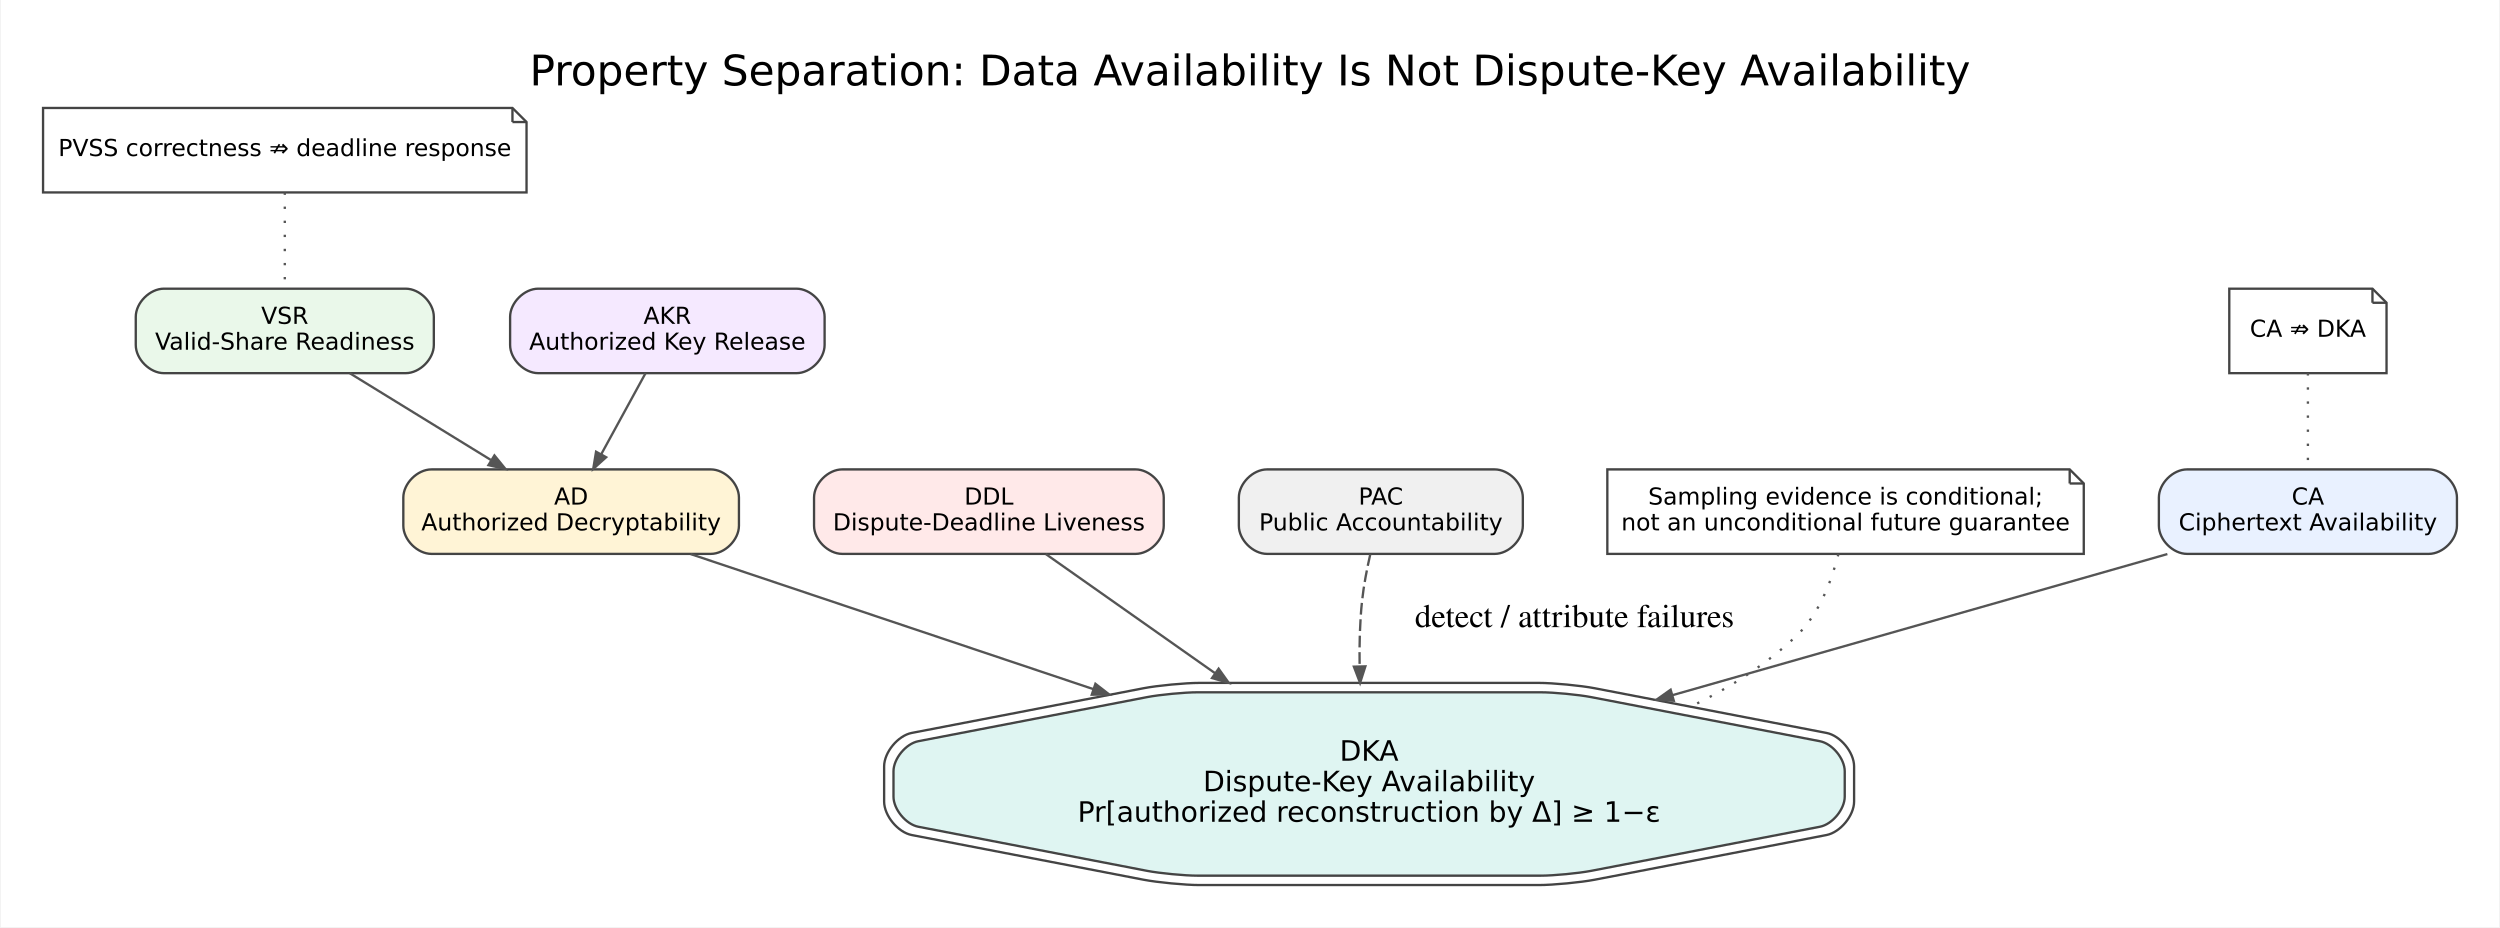
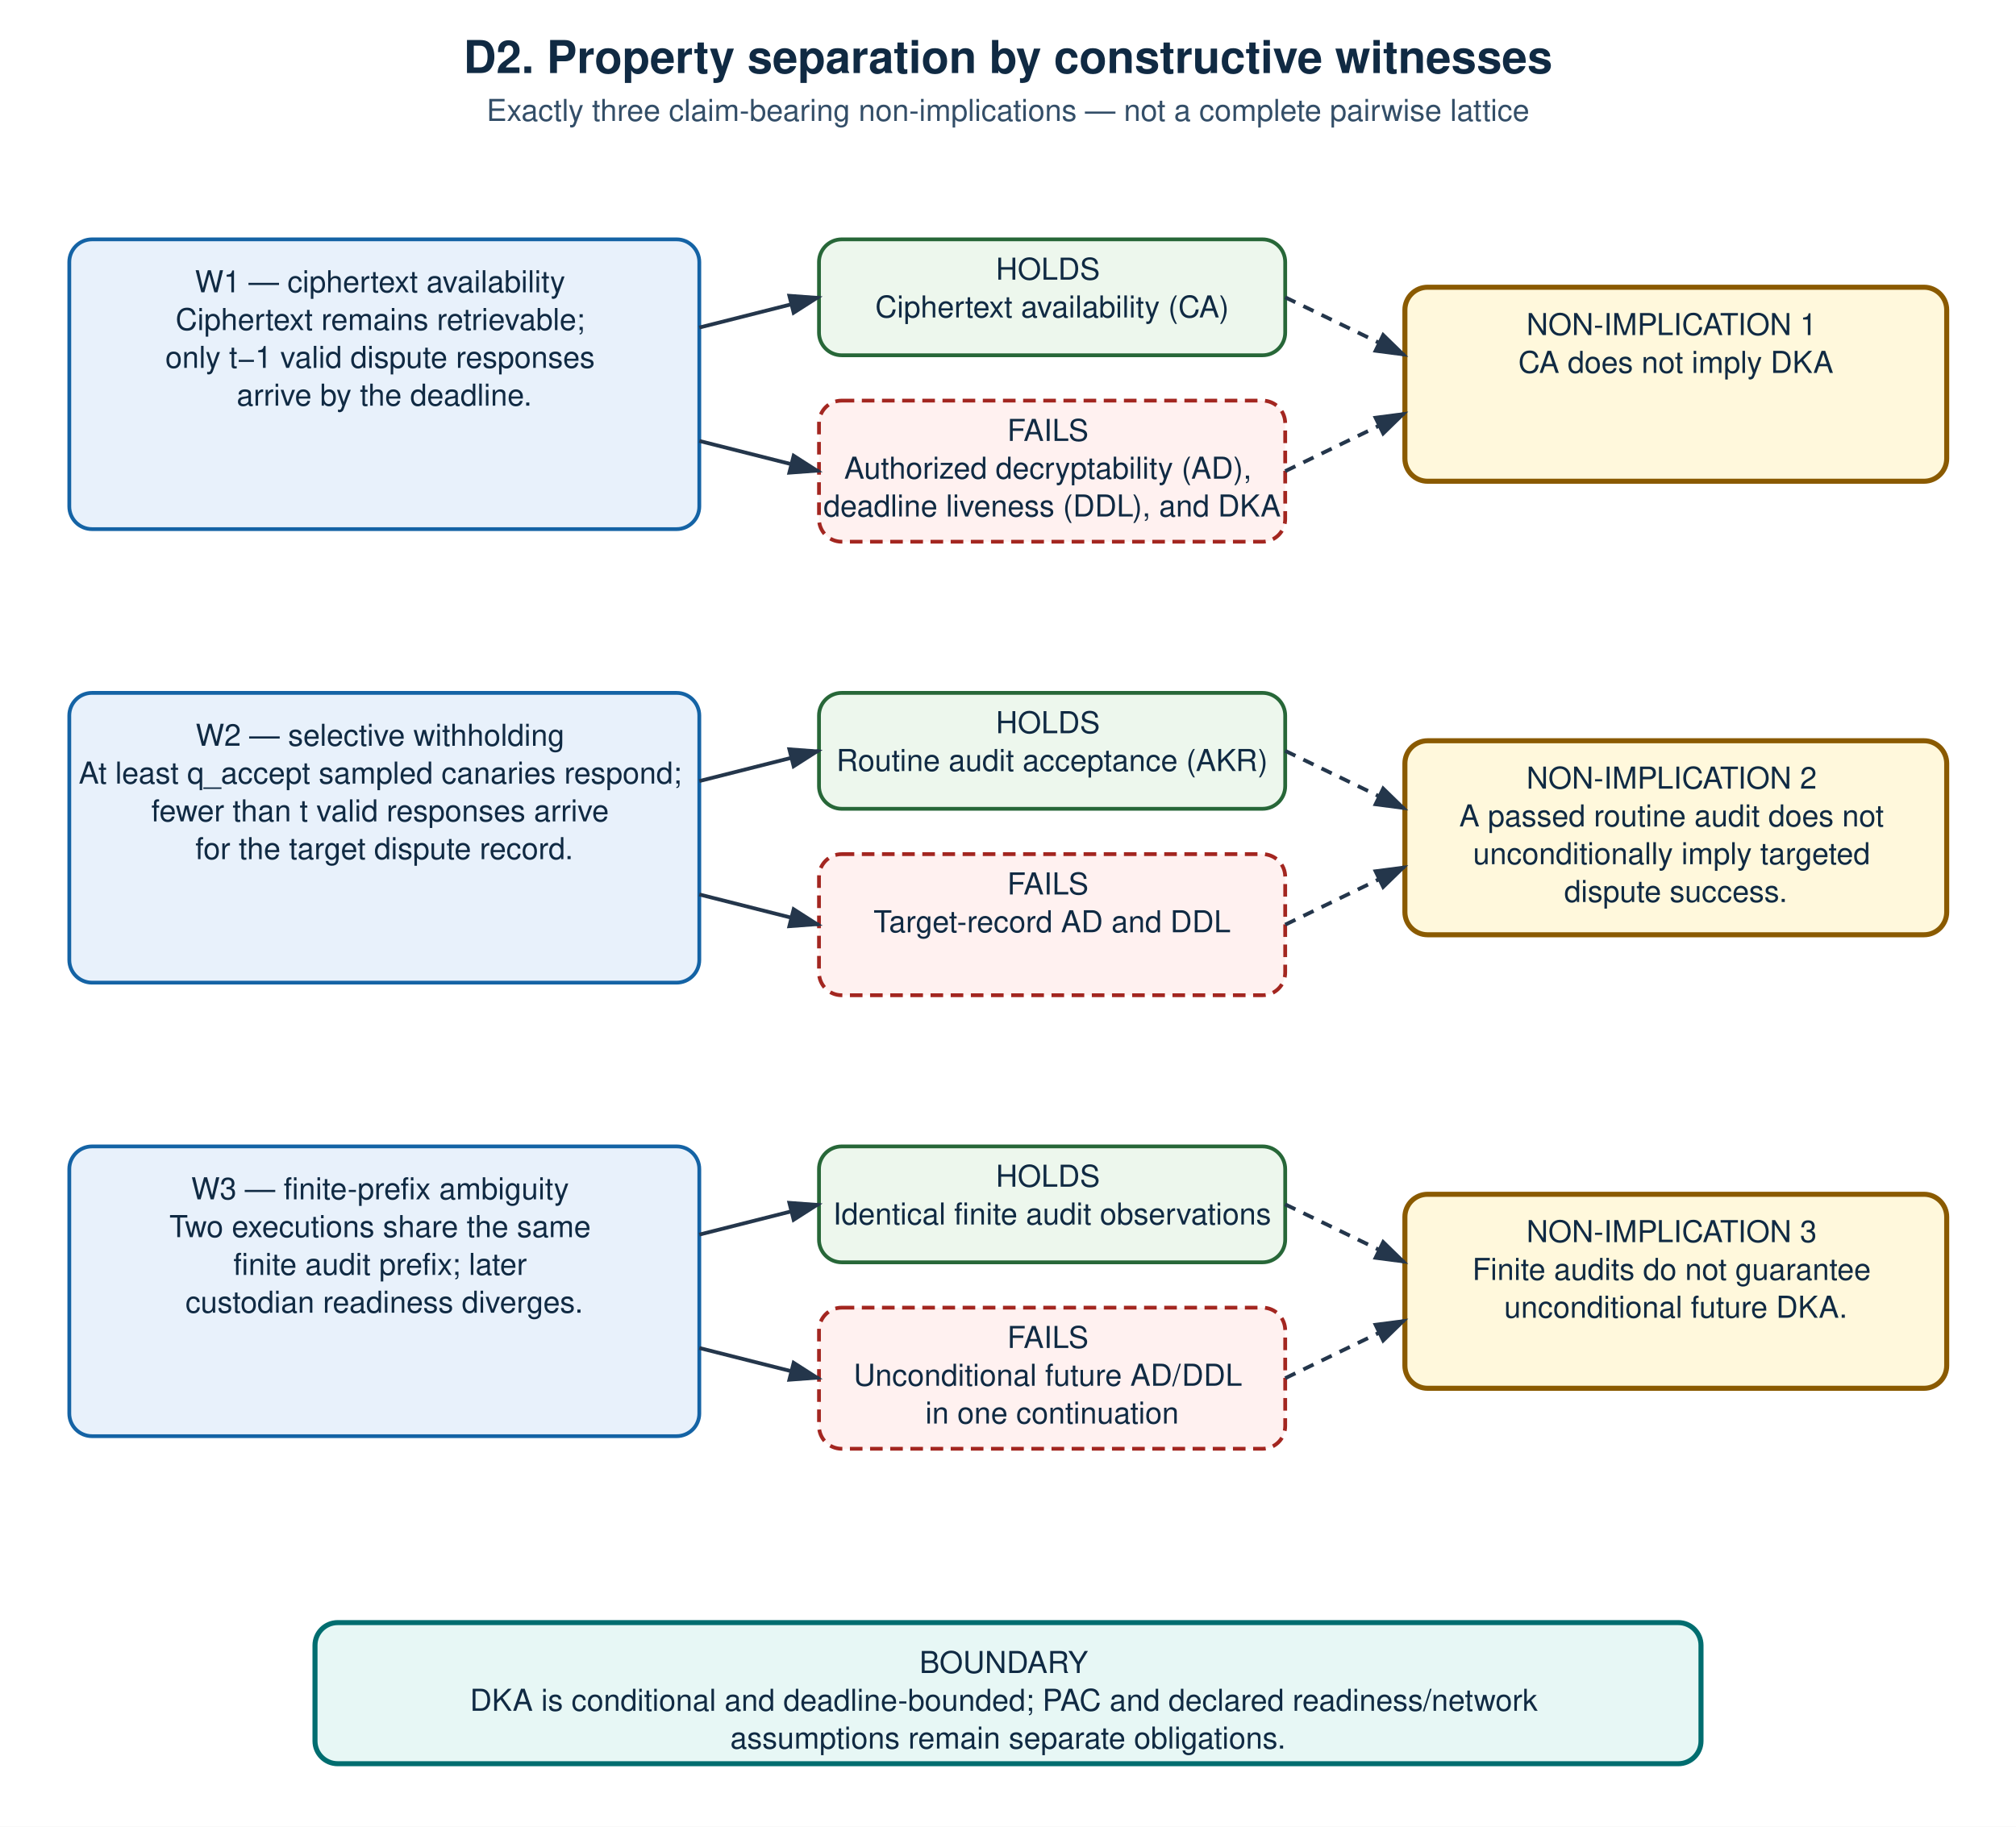
- <svg xmlns="http://www.w3.org/2000/svg" width="1065pt" height="395pt" viewBox="0.00 0.00 1064.50 395.07">
-   <g id="graph0" class="graph" transform="scale(1 1) rotate(0) translate(18 377.07)">
-     <polygon fill="white" stroke="transparent" points="-18,18 -18,-377.07 1046.5,-377.07 1046.5,18 -18,18" />
-     <text text-anchor="middle" x="514.25" y="-340.67" font-family="DejaVu Sans" font-size="18.00">Property Separation: Data Availability Is Not Dispute-Key Availability</text>
-     <g id="node1" class="node">
-       <path fill="#e9f1ff" stroke="#444444" d="M1016.5,-177.07C1016.5,-177.07 913.5,-177.07 913.5,-177.07 907.5,-177.07 901.5,-171.07 901.5,-165.07 901.5,-165.07 901.5,-153.07 901.5,-153.07 901.5,-147.07 907.5,-141.07 913.5,-141.07 913.5,-141.07 1016.5,-141.07 1016.5,-141.07 1022.5,-141.07 1028.5,-147.07 1028.5,-153.07 1028.5,-153.07 1028.5,-165.07 1028.5,-165.07 1028.5,-171.07 1022.5,-177.07 1016.5,-177.07" />
-       <text text-anchor="middle" x="965" y="-162.07" font-family="DejaVu Sans" font-size="10.00">CA</text>
-       <text text-anchor="middle" x="965" y="-151.07" font-family="DejaVu Sans" font-size="10.00">Ciphertext Availability</text>
-     </g>
-     <g id="node7" class="node">
-       <path fill="#dff5f2" stroke="#444444" d="M767.65,-37.64C767.65,-37.64 767.65,-48.43 767.65,-48.43 767.65,-53.82 762.35,-60.24 757.06,-61.26 757.06,-61.26 659.53,-80.06 659.53,-80.06 654.24,-81.08 643.55,-82.1 638.15,-82.1 638.15,-82.1 491.85,-82.1 491.85,-82.1 486.45,-82.1 475.76,-81.08 470.47,-80.06 470.47,-80.06 372.94,-61.26 372.94,-61.26 367.65,-60.24 362.35,-53.82 362.35,-48.43 362.35,-48.43 362.35,-37.64 362.35,-37.64 362.35,-32.25 367.65,-25.83 372.94,-24.81 372.94,-24.81 470.47,-6.01 470.47,-6.01 475.76,-4.99 486.45,-3.97 491.85,-3.97 491.85,-3.97 638.15,-3.97 638.15,-3.97 643.55,-3.97 654.24,-4.99 659.53,-6.01 659.53,-6.01 757.06,-24.81 757.06,-24.81 762.35,-25.83 767.65,-32.25 767.65,-37.64" />
-       <path fill="none" stroke="#444444" d="M771.64,-35.55C771.64,-35.55 771.64,-50.52 771.64,-50.52 771.64,-56.52 765.75,-63.66 759.86,-64.79 759.86,-64.79 661.1,-83.83 661.1,-83.83 655.21,-84.97 643.32,-86.1 637.32,-86.1 637.32,-86.1 492.68,-86.1 492.68,-86.1 486.68,-86.1 474.79,-84.97 468.9,-83.83 468.9,-83.83 370.14,-64.79 370.14,-64.79 364.25,-63.66 358.36,-56.52 358.36,-50.52 358.36,-50.52 358.36,-35.55 358.36,-35.55 358.36,-29.55 364.25,-22.41 370.14,-21.28 370.14,-21.28 468.9,-2.24 468.9,-2.24 474.79,-1.1 486.68,0.03 492.68,0.03 492.68,0.03 637.32,0.03 637.32,0.03 643.32,0.03 655.21,-1.1 661.1,-2.24 661.1,-2.24 759.86,-21.28 759.86,-21.28 765.75,-22.41 771.64,-29.55 771.64,-35.55" />
-       <text text-anchor="middle" x="565" y="-52.93" font-family="DejaVu Sans" font-size="12.00">DKA</text>
-       <text text-anchor="middle" x="565" y="-39.93" font-family="DejaVu Sans" font-size="12.00">Dispute-Key Availability</text>
-       <text text-anchor="middle" x="565" y="-26.93" font-family="DejaVu Sans" font-size="12.00">Pr[authorized reconstruction by Δ] ≥ 1−ε</text>
-     </g>
-     <g id="edge1" class="edge">
-       <path fill="none" stroke="#555555" d="M905.12,-141C849.59,-125.17 765.1,-101.08 694.23,-80.87" />
-       <polygon fill="#555555" stroke="#555555" points="694.82,-78.5 687.41,-78.93 693.47,-83.21 694.82,-78.5" />
-     </g>
-     <g id="node2" class="node">
-       <path fill="#eaf8ea" stroke="#444444" d="M154.5,-254.07C154.5,-254.07 51.5,-254.07 51.5,-254.07 45.5,-254.07 39.5,-248.07 39.5,-242.07 39.5,-242.07 39.5,-230.07 39.5,-230.07 39.5,-224.07 45.5,-218.07 51.5,-218.07 51.5,-218.07 154.5,-218.07 154.5,-218.07 160.5,-218.07 166.5,-224.07 166.5,-230.07 166.5,-230.07 166.5,-242.07 166.5,-242.07 166.5,-248.07 160.5,-254.07 154.5,-254.07" />
-       <text text-anchor="middle" x="103" y="-239.07" font-family="DejaVu Sans" font-size="10.00">VSR</text>
-       <text text-anchor="middle" x="103" y="-228.07" font-family="DejaVu Sans" font-size="10.00">Valid-Share Readiness</text>
-     </g>
-     <g id="node4" class="node">
-       <path fill="#fff4d6" stroke="#444444" d="M284.5,-177.07C284.5,-177.07 165.5,-177.07 165.5,-177.07 159.5,-177.07 153.5,-171.07 153.5,-165.07 153.5,-165.07 153.5,-153.07 153.5,-153.07 153.5,-147.07 159.5,-141.07 165.5,-141.07 165.5,-141.07 284.5,-141.07 284.5,-141.07 290.5,-141.07 296.5,-147.07 296.5,-153.07 296.5,-153.07 296.5,-165.07 296.5,-165.07 296.5,-171.07 290.5,-177.07 284.5,-177.07" />
-       <text text-anchor="middle" x="225" y="-162.07" font-family="DejaVu Sans" font-size="10.00">AD</text>
-       <text text-anchor="middle" x="225" y="-151.07" font-family="DejaVu Sans" font-size="10.00">Authorized Decryptability</text>
-     </g>
-     <g id="edge2" class="edge">
-       <path fill="none" stroke="#555555" d="M130.68,-218.05C148.5,-207.1 171.77,-192.79 190.75,-181.12" />
-       <polygon fill="#555555" stroke="#555555" points="192.32,-183.03 197,-177.28 189.76,-178.86 192.32,-183.03" />
-     </g>
-     <g id="node3" class="node">
-       <path fill="#f5e9ff" stroke="#444444" d="M321,-254.07C321,-254.07 211,-254.07 211,-254.07 205,-254.07 199,-248.07 199,-242.07 199,-242.07 199,-230.07 199,-230.07 199,-224.07 205,-218.07 211,-218.07 211,-218.07 321,-218.07 321,-218.07 327,-218.07 333,-224.07 333,-230.07 333,-230.07 333,-242.07 333,-242.07 333,-248.07 327,-254.07 321,-254.07" />
-       <text text-anchor="middle" x="266" y="-239.07" font-family="DejaVu Sans" font-size="10.00">AKR</text>
-       <text text-anchor="middle" x="266" y="-228.07" font-family="DejaVu Sans" font-size="10.00">Authorized Key Release</text>
-     </g>
-     <g id="edge3" class="edge">
-       <path fill="none" stroke="#555555" d="M256.7,-218.05C251.13,-207.86 243.97,-194.76 237.86,-183.59" />
-       <polygon fill="#555555" stroke="#555555" points="239.92,-182.25 234.41,-177.28 235.62,-184.6 239.92,-182.25" />
-     </g>
-     <g id="edge4" class="edge">
-       <path fill="none" stroke="#555555" d="M275.9,-141C321.12,-125.83 388.93,-103.09 447.52,-83.44" />
-       <polygon fill="#555555" stroke="#555555" points="448.39,-85.73 454.25,-81.18 446.83,-81.08 448.39,-85.73" />
-     </g>
-     <g id="node5" class="node">
-       <path fill="#ffe9e9" stroke="#444444" d="M465.5,-177.07C465.5,-177.07 340.5,-177.07 340.5,-177.07 334.5,-177.07 328.5,-171.07 328.5,-165.07 328.5,-165.07 328.5,-153.07 328.5,-153.07 328.5,-147.07 334.5,-141.07 340.5,-141.07 340.5,-141.07 465.5,-141.07 465.5,-141.07 471.5,-141.07 477.5,-147.07 477.5,-153.07 477.5,-153.07 477.5,-165.07 477.5,-165.07 477.5,-171.07 471.5,-177.07 465.5,-177.07" />
-       <text text-anchor="middle" x="403" y="-162.07" font-family="DejaVu Sans" font-size="10.00">DDL</text>
-       <text text-anchor="middle" x="403" y="-151.07" font-family="DejaVu Sans" font-size="10.00">Dispute-Deadline Liveness</text>
-     </g>
-     <g id="edge5" class="edge">
-       <path fill="none" stroke="#555555" d="M427.25,-141C446.37,-127.54 473.97,-108.11 499.45,-90.17" />
-       <polygon fill="#555555" stroke="#555555" points="500.88,-92.17 505.19,-86.13 498.06,-88.16 500.88,-92.17" />
-     </g>
-     <g id="node6" class="node">
-       <path fill="#f0f0f0" stroke="#444444" d="M618.5,-177.07C618.5,-177.07 521.5,-177.07 521.5,-177.07 515.5,-177.07 509.5,-171.07 509.5,-165.07 509.5,-165.07 509.5,-153.07 509.5,-153.07 509.5,-147.07 515.5,-141.07 521.5,-141.07 521.5,-141.07 618.5,-141.07 618.5,-141.07 624.5,-141.07 630.5,-147.07 630.5,-153.07 630.5,-153.07 630.5,-165.07 630.5,-165.07 630.5,-171.07 624.5,-177.07 618.5,-177.07" />
-       <text text-anchor="middle" x="570" y="-162.07" font-family="DejaVu Sans" font-size="10.00">PAC</text>
-       <text text-anchor="middle" x="570" y="-151.07" font-family="DejaVu Sans" font-size="10.00">Public Accountability</text>
-     </g>
-     <g id="edge6" class="edge">
-       <path fill="none" stroke="#555555" stroke-dasharray="5,2" d="M565.49,-140.87C564.07,-134.68 562.7,-127.6 562,-121.07 561.04,-112.05 560.79,-102.42 560.96,-93.12" />
-       <polygon fill="#555555" stroke="#555555" points="563.41,-93.15 561.15,-86.09 558.51,-93.02 563.41,-93.15" />
-       <text text-anchor="middle" x="652.5" y="-109.87" font-family="Times,serif" font-size="14.00">detect / attribute failures</text>
-     </g>
-     <g id="node8" class="node">
-       <polygon fill="#ffffff" stroke="#444444" points="992.5,-254.07 931.5,-254.07 931.5,-218.07 998.5,-218.07 998.5,-248.07 992.5,-254.07" />
-       <polyline fill="none" stroke="#444444" points="992.5,-254.07 992.5,-248.07 " />
-       <polyline fill="none" stroke="#444444" points="998.5,-248.07 992.5,-248.07 " />
-       <text text-anchor="middle" x="965" y="-233.57" font-family="DejaVu Sans" font-size="10.00">CA ⇏ DKA</text>
-     </g>
-     <g id="edge7" class="edge">
-       <path fill="none" stroke="#555555" stroke-dasharray="1,5" d="M965,-218.05C965,-205.86 965,-189.51 965,-177.28" />
-     </g>
-     <g id="node9" class="node">
-       <polygon fill="#ffffff" stroke="#444444" points="200,-331.07 0,-331.07 0,-295.07 206,-295.07 206,-325.07 200,-331.07" />
-       <polyline fill="none" stroke="#444444" points="200,-331.07 200,-325.07 " />
-       <polyline fill="none" stroke="#444444" points="206,-325.07 200,-325.07 " />
-       <text text-anchor="middle" x="103" y="-310.57" font-family="DejaVu Sans" font-size="10.00">PVSS correctness ⇏ deadline response</text>
-     </g>
-     <g id="edge8" class="edge">
-       <path fill="none" stroke="#555555" stroke-dasharray="1,5" d="M103,-295.05C103,-282.86 103,-266.51 103,-254.28" />
-     </g>
-     <g id="node10" class="node">
-       <polygon fill="#ffffff" stroke="#444444" points="863.5,-177.07 666.5,-177.07 666.5,-141.07 869.5,-141.07 869.5,-171.07 863.5,-177.07" />
-       <polyline fill="none" stroke="#444444" points="863.5,-177.07 863.5,-171.07 " />
-       <polyline fill="none" stroke="#444444" points="869.5,-171.07 863.5,-171.07 " />
-       <text text-anchor="middle" x="768" y="-162.07" font-family="DejaVu Sans" font-size="10.00">Sampling evidence is conditional;</text>
-       <text text-anchor="middle" x="768" y="-151.07" font-family="DejaVu Sans" font-size="10.00">not an unconditional future guarantee</text>
-     </g>
-     <g id="edge9" class="edge">
-       <path fill="none" stroke="#555555" stroke-dasharray="1,5" d="M764.95,-140.99C762.1,-129.69 756.76,-115.3 747,-106.07 734.03,-93.79 718.53,-83.94 702.12,-76.03" />
-     </g>
+ <svg xmlns="http://www.w3.org/2000/svg" width="1600" height="1450" viewBox="0 0 1600 1450" role="img" aria-labelledby="d2-title d2-desc">
+   <defs>
+     <marker id="arrowhead" markerWidth="10" markerHeight="10" refX="8" refY="3" orient="auto">
+       <path d="M0,0 L0,6 L9,3 z" fill="#24364b" />
+     </marker>
+   </defs>
+   <style>
+ .background{fill:#ffffff}.title{font-family:Helvetica,Arial,sans-serif;font-weight:700;fill:#102a43}.subtitle{font-family:Helvetica,Arial,sans-serif;font-weight:500;fill:#334e68}.body{font-family:Helvetica,Arial,sans-serif;font-weight:500;fill:#102a43}.small{font-family:Helvetica,Arial,sans-serif;font-weight:600;letter-spacing:1px;fill:#243b53}.witness{fill:#e8f1fb;stroke:#1463a5;stroke-width:3}.holds{fill:#edf7ed;stroke:#276738;stroke-width:3}.fails{fill:#fff1f0;stroke:#a32620;stroke-width:3;stroke-dasharray:10 6}.conclusion{fill:#fff8dc;stroke:#8a5a00;stroke-width:4}.boundary{fill:#e7f7f5;stroke:#006d6f;stroke-width:4}.arrow{fill:none;stroke:#24364b;stroke-width:3}.dashed{stroke-dasharray:9 7}
+ </style>
+   <rect width="1600" height="1450" class="background" />
+   <text x="800" y="58" text-anchor="middle" class="title" font-size="36px">
+     <tspan x="800" dy="0">D2. Property separation by constructive witnesses</tspan>
+   </text>
+   <text x="800" y="96" text-anchor="middle" class="subtitle" font-size="24px">
+     <tspan x="800" dy="0">Exactly three claim-bearing non-implications — not a complete pairwise lattice</tspan>
+   </text>
+   <g data-witness="W1">
+     <rect x="55" y="190" width="500" height="230" rx="18" class="witness" />
+     <text x="305" y="232" text-anchor="middle" class="body" font-size="24px">
+       <tspan x="305" dy="0">W1 — ciphertext availability</tspan>
+       <tspan x="305" dy="30">Ciphertext remains retrievable;</tspan>
+       <tspan x="305" dy="30">only t−1 valid dispute responses</tspan>
+       <tspan x="305" dy="30">arrive by the deadline.</tspan>
+     </text>
+     <rect x="650" y="190" width="370" height="92" rx="18" class="holds" />
+     <text x="835" y="222" text-anchor="middle" class="body" font-size="24px">
+       <tspan x="835" dy="0">HOLDS</tspan>
+       <tspan x="835" dy="30">Ciphertext availability (CA)</tspan>
+     </text>
+     <rect x="650" y="318" width="370" height="112" rx="18" class="fails" />
+     <text x="835" y="350" text-anchor="middle" class="body" font-size="24px">
+       <tspan x="835" dy="0">FAILS</tspan>
+       <tspan x="835" dy="30">Authorized decryptability (AD),</tspan>
+       <tspan x="835" dy="30">deadline liveness (DDL), and DKA</tspan>
+     </text>
+     <rect x="1115" y="228" width="430" height="154" rx="18" class="conclusion" />
+     <text x="1330" y="266" text-anchor="middle" class="body" font-size="24px">
+       <tspan x="1330" dy="0">NON-IMPLICATION 1</tspan>
+       <tspan x="1330" dy="30">CA does not imply DKA</tspan>
+     </text>
+     <path d="M 555 260 L 650 236" class="arrow" marker-end="url(#arrowhead)" />
+     <path d="M 555 350 L 650 374" class="arrow" marker-end="url(#arrowhead)" />
+     <path d="M 1020 236 L 1115 282" class="arrow dashed" marker-end="url(#arrowhead)" />
+     <path d="M 1020 374 L 1115 328" class="arrow dashed" marker-end="url(#arrowhead)" />
  </g>
+   <g data-witness="W2">
+     <rect x="55" y="550" width="500" height="230" rx="18" class="witness" />
+     <text x="305" y="592" text-anchor="middle" class="body" font-size="24px">
+       <tspan x="305" dy="0">W2 — selective withholding</tspan>
+       <tspan x="305" dy="30">At least q_accept sampled canaries respond;</tspan>
+       <tspan x="305" dy="30">fewer than t valid responses arrive</tspan>
+       <tspan x="305" dy="30">for the target dispute record.</tspan>
+     </text>
+     <rect x="650" y="550" width="370" height="92" rx="18" class="holds" />
+     <text x="835" y="582" text-anchor="middle" class="body" font-size="24px">
+       <tspan x="835" dy="0">HOLDS</tspan>
+       <tspan x="835" dy="30">Routine audit acceptance (AKR)</tspan>
+     </text>
+     <rect x="650" y="678" width="370" height="112" rx="18" class="fails" />
+     <text x="835" y="710" text-anchor="middle" class="body" font-size="24px">
+       <tspan x="835" dy="0">FAILS</tspan>
+       <tspan x="835" dy="30">Target-record AD and DDL</tspan>
+     </text>
+     <rect x="1115" y="588" width="430" height="154" rx="18" class="conclusion" />
+     <text x="1330" y="626" text-anchor="middle" class="body" font-size="24px">
+       <tspan x="1330" dy="0">NON-IMPLICATION 2</tspan>
+       <tspan x="1330" dy="30">A passed routine audit does not</tspan>
+       <tspan x="1330" dy="30">unconditionally imply targeted</tspan>
+       <tspan x="1330" dy="30">dispute success.</tspan>
+     </text>
+     <path d="M 555 620 L 650 596" class="arrow" marker-end="url(#arrowhead)" />
+     <path d="M 555 710 L 650 734" class="arrow" marker-end="url(#arrowhead)" />
+     <path d="M 1020 596 L 1115 642" class="arrow dashed" marker-end="url(#arrowhead)" />
+     <path d="M 1020 734 L 1115 688" class="arrow dashed" marker-end="url(#arrowhead)" />
+   </g>
+   <g data-witness="W3">
+     <rect x="55" y="910" width="500" height="230" rx="18" class="witness" />
+     <text x="305" y="952" text-anchor="middle" class="body" font-size="24px">
+       <tspan x="305" dy="0">W3 — finite-prefix ambiguity</tspan>
+       <tspan x="305" dy="30">Two executions share the same</tspan>
+       <tspan x="305" dy="30">finite audit prefix; later</tspan>
+       <tspan x="305" dy="30">custodian readiness diverges.</tspan>
+     </text>
+     <rect x="650" y="910" width="370" height="92" rx="18" class="holds" />
+     <text x="835" y="942" text-anchor="middle" class="body" font-size="24px">
+       <tspan x="835" dy="0">HOLDS</tspan>
+       <tspan x="835" dy="30">Identical finite audit observations</tspan>
+     </text>
+     <rect x="650" y="1038" width="370" height="112" rx="18" class="fails" />
+     <text x="835" y="1070" text-anchor="middle" class="body" font-size="24px">
+       <tspan x="835" dy="0">FAILS</tspan>
+       <tspan x="835" dy="30">Unconditional future AD/DDL</tspan>
+       <tspan x="835" dy="30">in one continuation</tspan>
+     </text>
+     <rect x="1115" y="948" width="430" height="154" rx="18" class="conclusion" />
+     <text x="1330" y="986" text-anchor="middle" class="body" font-size="24px">
+       <tspan x="1330" dy="0">NON-IMPLICATION 3</tspan>
+       <tspan x="1330" dy="30">Finite audits do not guarantee</tspan>
+       <tspan x="1330" dy="30">unconditional future DKA.</tspan>
+     </text>
+     <path d="M 555 980 L 650 956" class="arrow" marker-end="url(#arrowhead)" />
+     <path d="M 555 1070 L 650 1094" class="arrow" marker-end="url(#arrowhead)" />
+     <path d="M 1020 956 L 1115 1002" class="arrow dashed" marker-end="url(#arrowhead)" />
+     <path d="M 1020 1094 L 1115 1048" class="arrow dashed" marker-end="url(#arrowhead)" />
+   </g>
+   <rect x="250" y="1288" width="1100" height="112" rx="18" class="boundary" />
+   <text x="800" y="1328" text-anchor="middle" class="body" font-size="24px">
+     <tspan x="800" dy="0">BOUNDARY</tspan>
+     <tspan x="800" dy="30">DKA is conditional and deadline-bounded; PAC and declared readiness/network</tspan>
+     <tspan x="800" dy="30">assumptions remain separate obligations.</tspan>
+   </text>
</svg>
